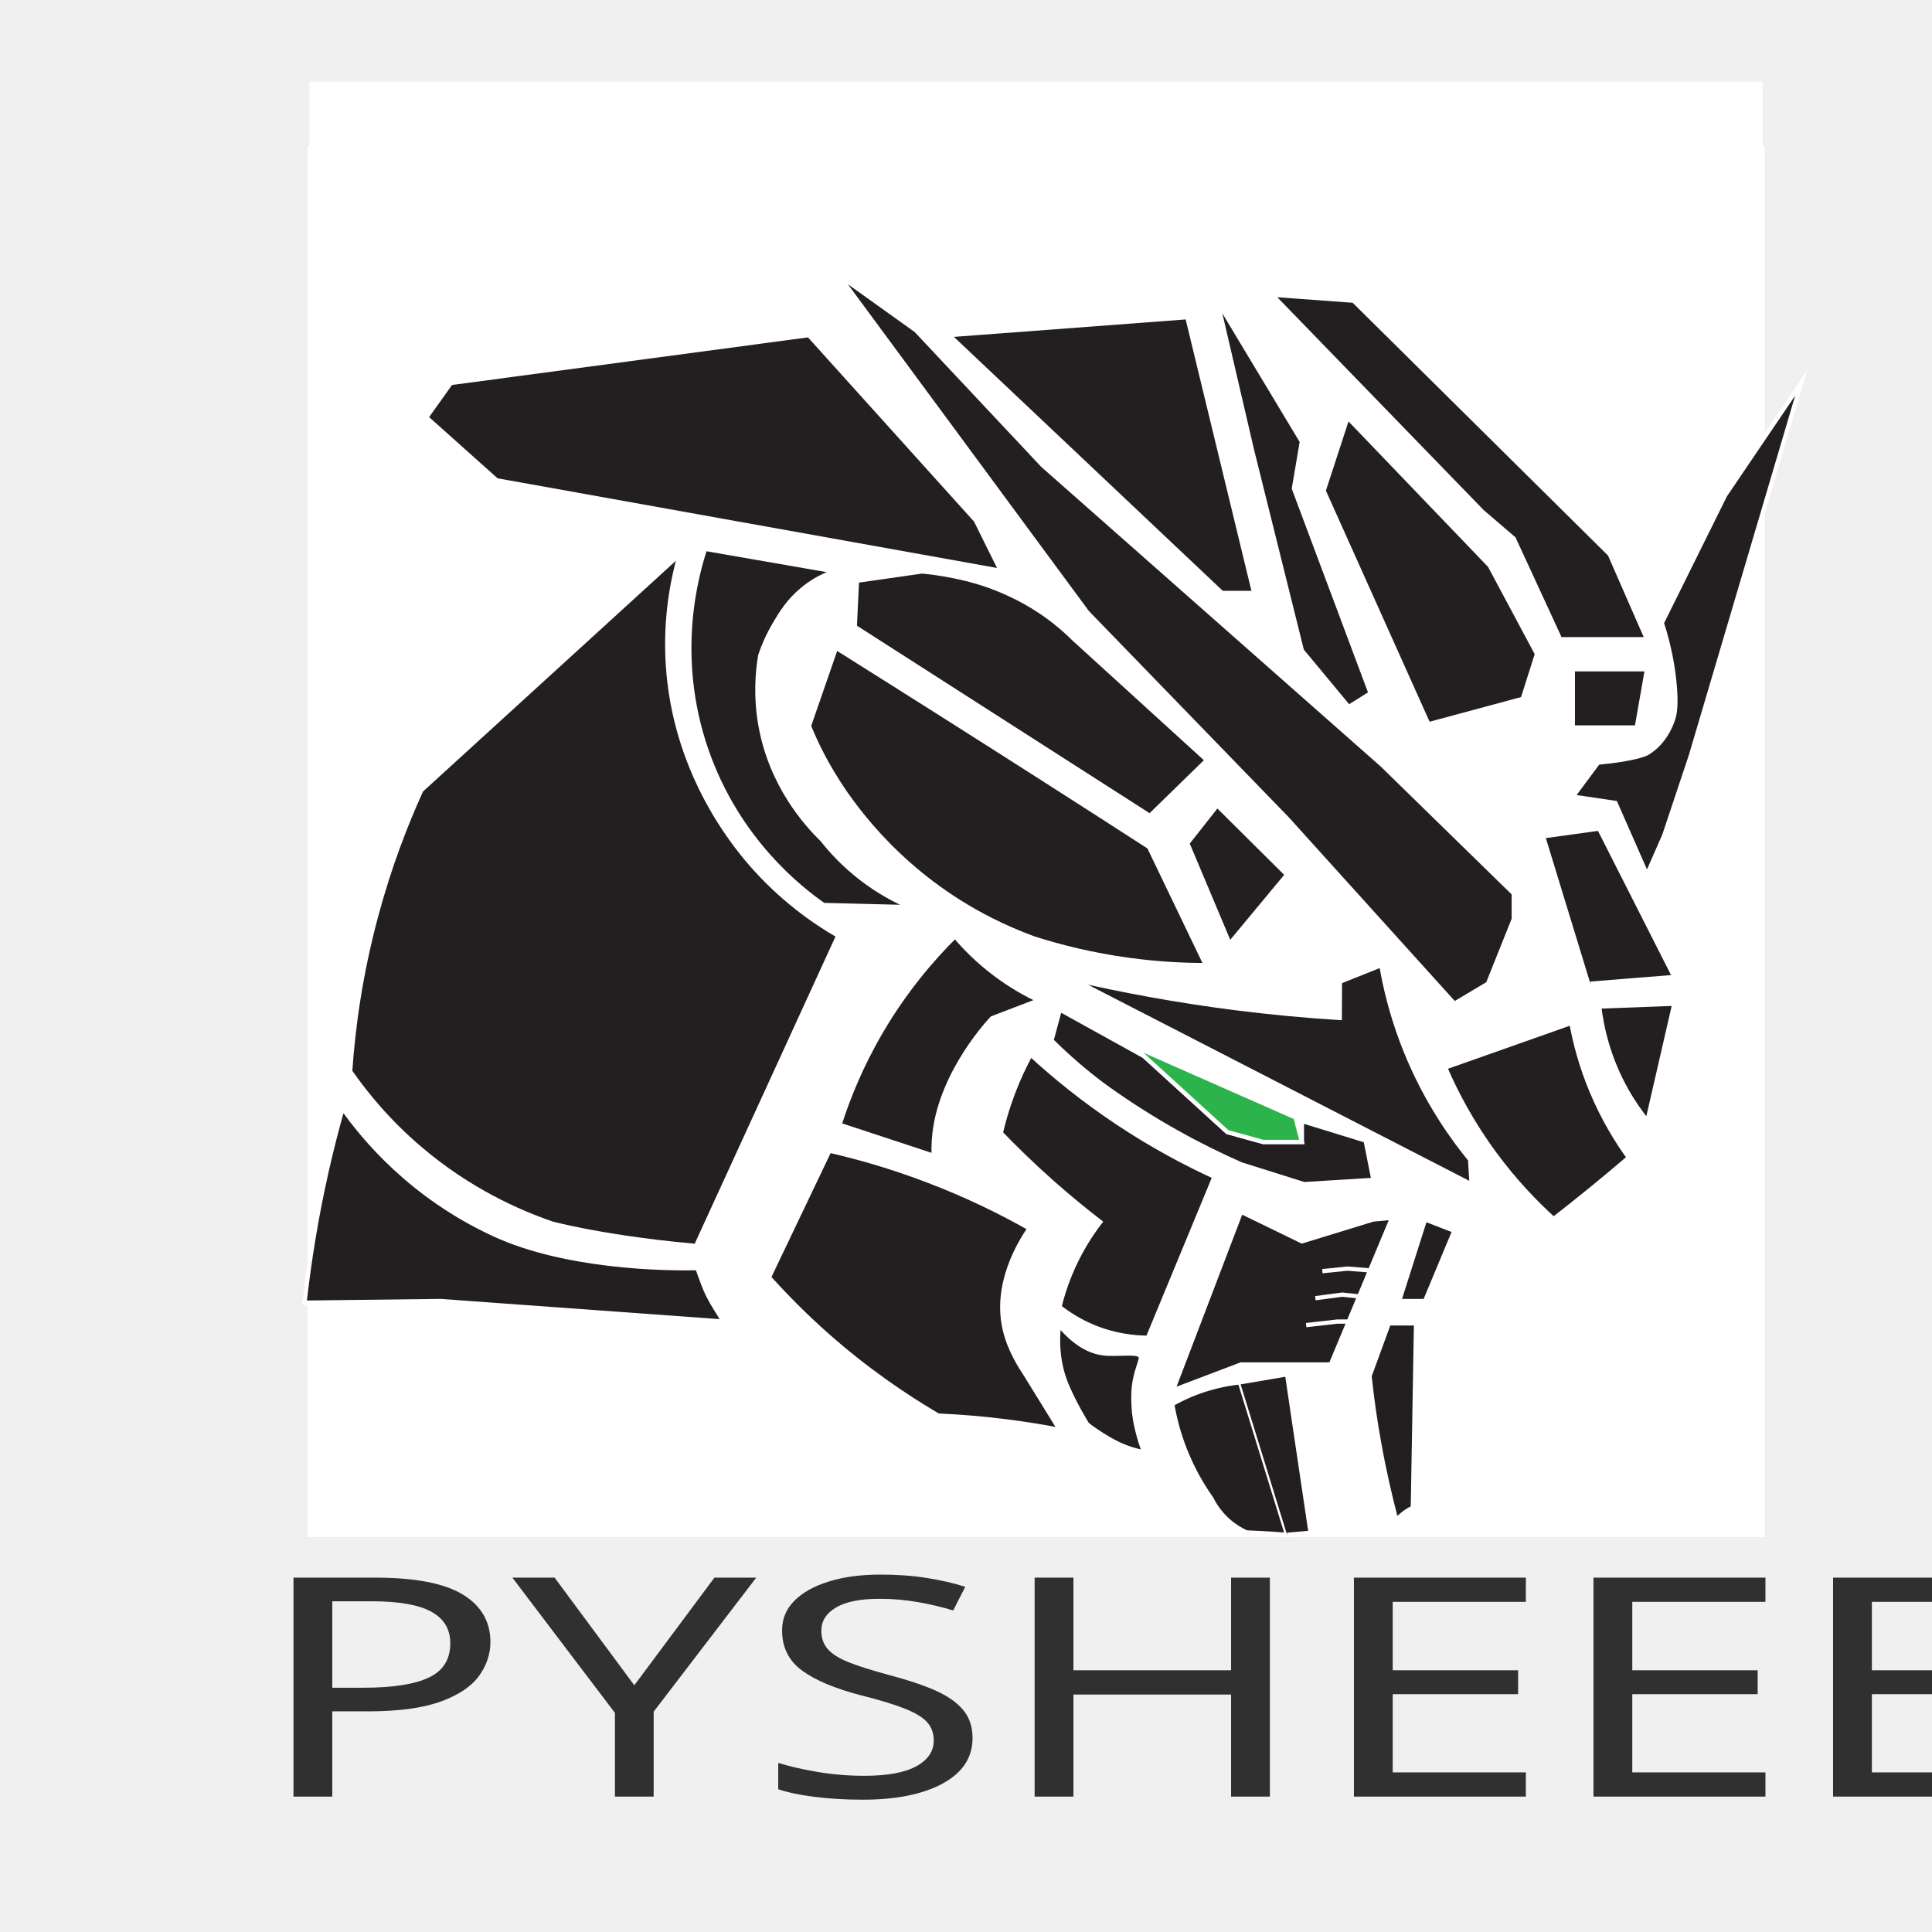
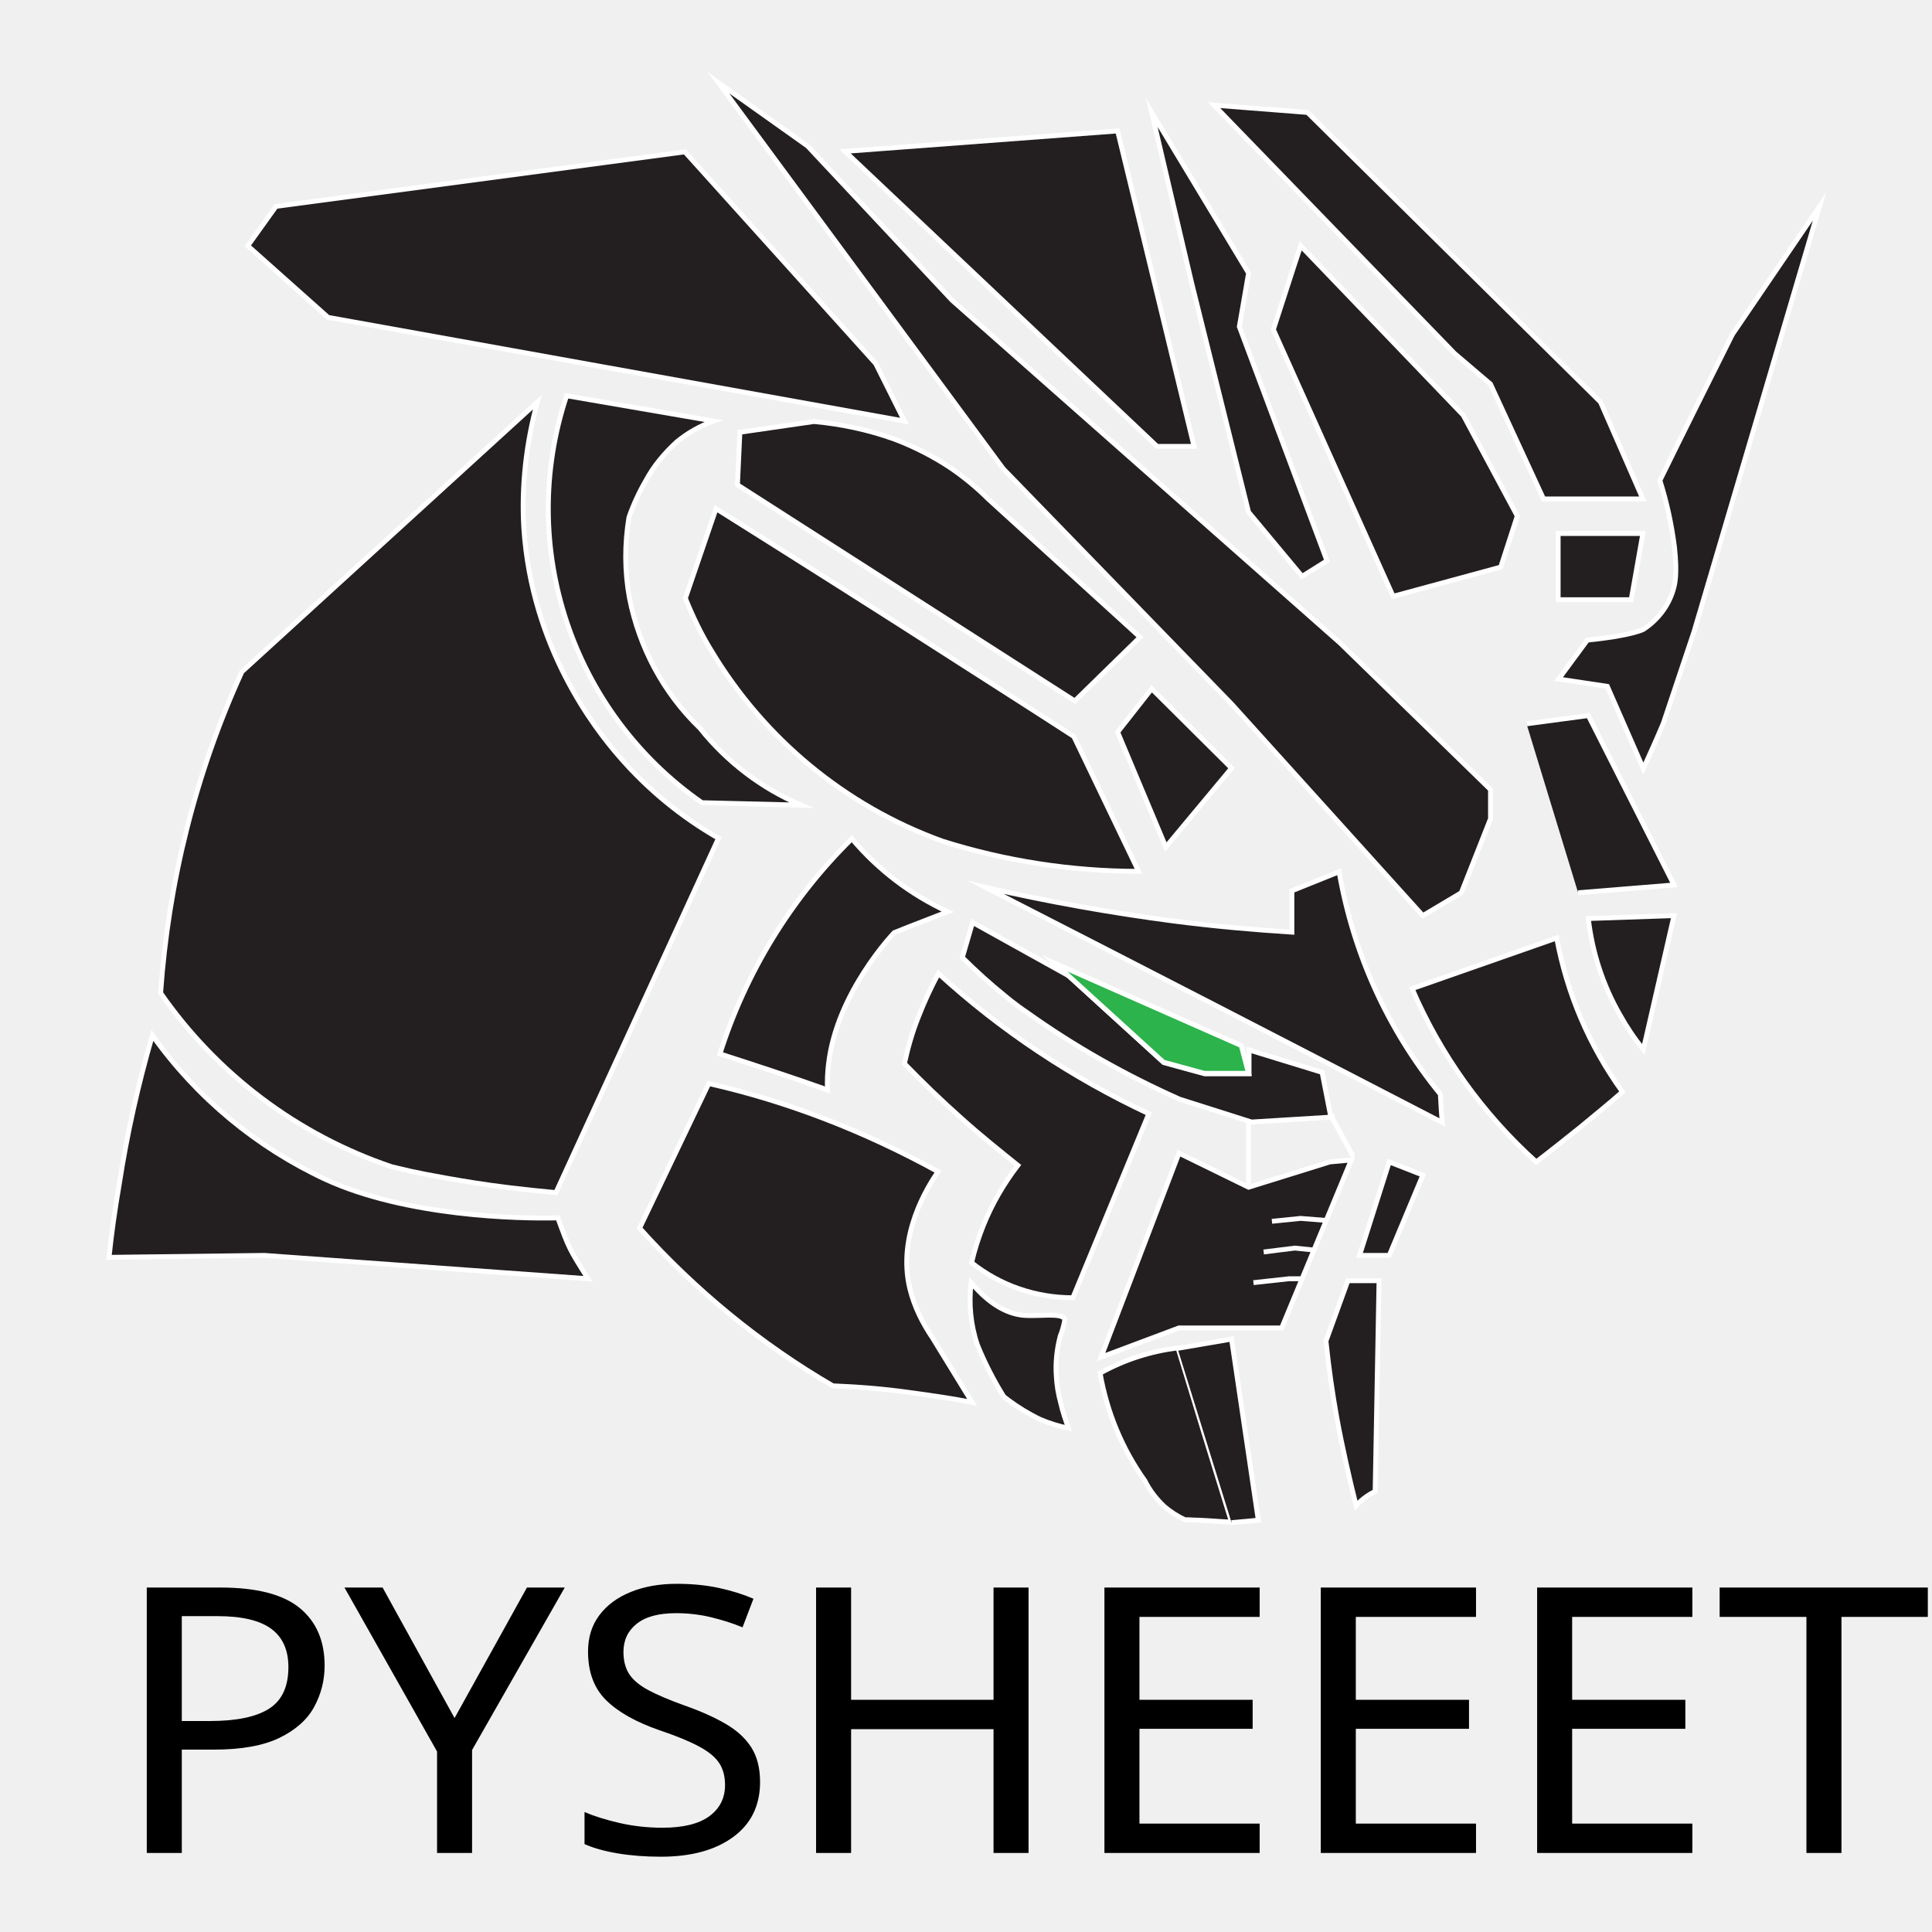
- <svg xmlns="http://www.w3.org/2000/svg" version="1.1" x="0px" y="0px" viewBox="0 0 453.54 453.54" style="enable-background:new 0 0 453.54 453.54;" xml:space="preserve">
+ <svg xmlns="http://www.w3.org/2000/svg" version="1.1" id="Layer_1" x="0px" y="0px" viewBox="0 0 396.9 396.9" style="enable-background:new 0 0 396.9 396.9;" xml:space="preserve">
  <style type="text/css">
- 	.st0{fill:#FFFFFF;stroke:#FFFFFF;stroke-miterlimit:10;}
- 	.st1{fill:#FFFFFF;stroke:#000000;stroke-miterlimit:10;}
- 	.st2{fill:#231F20;stroke:#FFFFFF;stroke-miterlimit:10;}
- 	.st3{fill:#2CB34B;stroke:#FFFFFF;stroke-miterlimit:10;}
- 	.st4{opacity:0.8;}
- 	.st5{font-family:'MyriadPro-BoldCondIt';}
- 	.st6{font-size:72px;}
+ 	.st0{fill:#231F20;stroke:#FFFFFF;stroke-miterlimit:10;}
+ 	.st1{fill:#2CB34B;stroke:#FFFFFF;stroke-miterlimit:10;}
+ 	.st2{fill:none;stroke:#FFFFFF;stroke-miterlimit:10;}
+ 	.st3{font-family:'Seravek-BoldItalic';}
+ 	.st4{font-size:76.374px;}
</style>
-   <g id="Layer_1">
-     <rect x="73.14" y="19.66" class="st0" width="340.16" height="340.16" />
-     <rect x="72.65" y="34.87" class="st0" width="341.13" height="325.43" />
-     <path class="st1" d="M-130.37-128.64" />
-     <path class="st2" d="M159.59,130.12l-60.7,55.39c-3.74,8.21-7.55,18.12-10.62,29.59c-3.69,13.74-5.37,26.15-6.07,36.42   c3.72,5.35,9.06,11.86,16.49,18.17c11.53,9.8,23.14,14.88,30.98,17.57c0.39,0.1,0.97,0.24,1.66,0.4c1.93,0.45,7.06,1.63,15.33,2.86   c4.42,0.66,10.06,1.39,16.73,1.97l33.38-72.83c-5.98-3.46-13.44-8.77-20.42-16.76c-4.89-5.61-18.05-22.29-19.57-46.99   C156.13,145.32,157.81,136.42,159.59,130.12z" />
-     <path class="st2" d="M153.52,251.52" />
-     <path class="st2" d="M220.25,136.77" />
-     <path class="st2" d="M203.57,139.2" />
-     <path class="st2" d="M193.83,165.97" />
-     <path class="st2" d="M173.4,143.79" />
-     <path class="st2" d="M213,225.26" />
-     <path class="st2" d="M246.84,244.26c2.1,2.1,5.08,4.9,8.87,7.95c0,0,2.05,1.68,4.35,3.32c11.13,7.94,21.88,13.65,31.26,17.79   l14.8,4.66c5.43-0.33,10.87-0.67,16.3-1c-0.61-3.08-1.23-6.15-1.84-9.23l-14.96-4.6v4.93h-9.1l-8.4-2.33l-19.52-17.79l-19.8-10.95   L246.84,244.26z" />
-     <polygon class="st3" points="265.86,245.45 288.13,265.75 296.53,268.08 305.62,268.08 304.12,262.32  " />
-     <path class="st2" d="M241.94,247.55c-1.4,2.58-2.84,5.61-4.16,9.08c-1.28,3.39-2.19,6.54-2.84,9.35c3.56,3.7,7.52,7.54,11.9,11.43   c3.92,3.48,7.75,6.62,11.44,9.46c-2.33,3.04-4.99,7.15-7.12,12.37c-1.11,2.71-1.89,5.26-2.45,7.56c1.88,1.49,4.52,3.25,7.93,4.67   c5.19,2.15,9.85,2.56,12.83,2.57c5.21-12.6,10.42-25.19,15.63-37.79c-6.76-3.1-14.49-7.19-22.63-12.6   C254.26,258.2,247.45,252.62,241.94,247.55z" />
-     <path class="st2" d="M238.44,291.41" />
-     <path class="st2" d="M264.9,260.13" />
-     <polygon class="st2" points="291.34,284.46 305.62,291.41 322.33,286.28 326.79,285.87 312.41,320.31 291.34,320.31 275.34,326.38     " />
-     <path class="st2" d="M268,333.39" />
-     <path class="st2" d="M310.43,298.41c1.95-0.2,3.9-0.4,5.85-0.6c1.66,0.13,3.33,0.26,4.99,0.39" />
-     <polyline class="st2" points="308.78,304.75 315.1,303.92 319.08,304.34  " />
-     <polyline class="st2" points="306.62,311.07 313.93,310.24 316.61,310.24  " />
-     <path class="st2" d="M267.8,318.49c0.02,0.07,0.02,0.18,0.01,0.38c-0.04,0.52-0.29,1.04-0.91,3.13c-1.01,3.39-0.87,6.28-0.77,8.22   c0.12,2.41,0.55,4.22,0.85,5.52c0.49,2.09,1.1,3.84,1.63,5.18c-2.48-0.46-4.39-1.18-5.75-1.8c0,0-2.83-1.25-6.65-3.99   c-0.49-0.35-0.94-0.7-0.94-0.7c0,0-0.01,0-0.01,0c0,0-3.7-5.93-5.38-10.65c-1.03-2.91-1.92-7.1-1.3-12.76   c4.17,4.99,7.88,6.4,10.6,6.7C262.49,318.08,267.39,317.16,267.8,318.49z" />
-     <path class="st2" d="M275.18,329.62c0.51,3.01,1.4,6.67,2.97,10.67c1.9,4.83,4.21,8.66,6.21,11.48c0.67,1.34,1.9,3.38,4.05,5.27   c1.53,1.34,3.04,2.18,4.19,2.7c0.98,0.04,1.97,0.08,2.97,0.14c2.23,0.12,4.42,0.26,6.56,0.43c-3.68-11.93-7.36-23.87-11.05-35.8   c-1.78,0.19-3.77,0.51-5.92,1.07C281.05,326.63,277.7,328.18,275.18,329.62z" />
-     <polyline class="st2" points="302.14,360.3 307.66,359.81 302.14,322.62 291.09,324.5  " />
-     <path class="st2" d="M289.26,337.65" />
-     <path class="st2" d="M280.98,354.74" />
-     <path class="st2" d="M321.5,323.02c0.61,5.71,1.31,10.47,2.23,15.61c1.17,6.53,2.56,12.61,4.04,18.2c0.97-0.96,1.93-1.93,3.9-2.89   l0.75-43.27c-2.8,0-4.6,0-6.4,0C324.52,314.78,323.01,318.9,321.5,323.02z" />
-     <path class="st2" d="M349.3,338.72" />
-     <path class="st2" d="M355.36,335.18" />
-     <polygon class="st2" points="334.54,286.27 328.45,305.42 334.54,305.42 341.41,288.93  " />
-     <path class="st2" d="M251.68,229.8c11.72,2.71,24.57,5.11,38.47,6.87c8.47,1.07,16.61,1.82,24.36,2.3   c0.01-2.84,0.03-5.68,0.04-8.52c3.24-1.29,6.48-2.58,9.72-3.88c0.89,5.2,2.34,11.21,4.75,17.68c4.61,12.38,10.95,21.67,16.09,27.97   c0.12,1.94,0.23,3.88,0.35,5.82C314.2,261.95,282.94,245.88,251.68,229.8z" />
-     <path class="st2" d="M339.25,250.6c2.48,5.75,6.15,12.82,11.6,20.22c4.75,6.46,9.63,11.51,13.85,15.34   c2.95-2.29,5.94-4.66,8.96-7.13c2.99-2.44,5.89-4.87,8.71-7.28c-2.78-3.84-5.98-9.01-8.71-15.51c-2.55-6.09-3.96-11.64-4.77-16.11   C359.01,243.63,349.13,247.11,339.25,250.6z" />
-     <path class="st2" d="M375.41,236.28c5.88-0.22,11.77-0.44,17.65-0.65l-6.33,27.53c-1.61-1.99-3.28-4.33-4.83-7.07   C377.63,248.59,376.04,241.39,375.41,236.28z" />
-     <path class="st2" d="M389.82,276.62" />
-     <path class="st2" d="M385.85,283.79" />
-     <polyline class="st2" points="362.74,196.26 375.41,194.51 393.06,229.34 373.35,230.92  " />
-     <path class="st2" d="M80.43,260.19c4.78,6.74,15.97,20.56,35.6,29.6c16.61,7.65,39.59,8.1,47.67,7.9c2.28,6.3,2.28,6.3,6.17,12.55   l-66.46-4.82c-10.64,0.13-21.28,0.25-31.92,0.38c0.54-4.83,1.22-9.84,2.08-15.01C75.4,279.7,77.79,269.48,80.43,260.19z" />
-     <path class="st2" d="M136.32,292.47" />
-     <polygon class="st2" points="196.77,64.49 255.26,143.79 302.14,192.16 341.41,235.62 349.3,230.92 355.36,215.78 355.36,209.75    324.48,179.59 244.77,109.23 215.05,77.56  " />
-     <polygon class="st2" points="285.74,70.59 293.9,105.65 305.62,152.73 316.61,165.97 321.75,162.75 303.75,114.67 305.62,103.65     " />
-     <path class="st2" d="M316.35,97.99c11.13,11.6,22.25,23.19,33.38,34.79l11.08,20.73l-3.35,10.54c-7.38,1.99-14.76,3.98-22.14,5.97   c-8.2-18.27-16.4-36.54-24.6-54.81C312.6,109.47,314.48,103.73,316.35,97.99z" />
-     <polygon class="st2" points="298.57,69.18 347.98,120.13 355.36,126.45 366.25,150.06 386.63,150.06 377.9,130.12 317.76,70.59     " />
-     <path class="st2" d="M390.11,146.24c4.95-9.99,9.9-19.99,14.86-29.98c5.95-8.78,11.9-17.57,17.85-26.35   c-8.62,29.14-17.24,58.28-25.86,87.41c-2.09,6.25-4.17,12.51-6.26,18.76c-1.36,3.09-2.72,6.17-4.07,9.26l0,0   c0,0-7.41-16.85-7.41-16.85l0,0c0,0-10-1.48-10-1.48l0,0c0,0,5.92-7.98,5.92-7.98l0,0c9.15-0.85,11.46-2.19,11.46-2.19   c4.33-2.51,5.86-7.13,6.14-7.98c0.42-1.28,0.87-3.33,0.3-8.91C392.69,156.58,391.94,151.84,390.11,146.24z" />
-     <path class="st2" d="M398.1,189.05" />
-     <path class="st2" d="M406.07,176.83" />
-     <polygon class="st2" points="369.22,157.12 386.63,157.12 384.23,170.78 369.22,170.78  " />
-     <path class="st2" d="M194.71,270.12c-4.73,9.91-9.46,19.83-14.2,29.74c3.93,4.38,8.48,9,13.72,13.63   c9.14,8.07,18.11,14.19,26,18.82c4.99,0.22,10.35,0.64,16.01,1.36c4.42,0.56,8.61,1.24,12.55,2c-5.28-8.56-8.12-13.16-8.12-13.16   c-1.01-1.53-3.59-5.43-4.74-10.17c-2.65-10.89,3.59-20.82,5.76-23.97c-6.6-3.74-14.5-7.65-23.66-11.15   C209.56,273.97,201.68,271.72,194.71,270.12z" />
-     <path class="st2" d="M222.77,306.62" />
-     <path class="st2" d="M223.44,311.01" />
-     <path class="st2" d="M247.78,322.51" />
-     <path class="st2" d="M197.08,264.04c1.98-6.2,5.02-13.83,9.8-21.97c5.75-9.79,12.12-17.13,17.32-22.28   c2.18,2.58,5.16,5.65,9.09,8.64c3.86,2.95,7.55,4.99,10.57,6.4c-0.03,0.01-7.97,3.06-8.01,3.07c0,0-2.95,1.13-2.95,1.13   c0,0-11.82,12.21-13.52,27.04c-0.27,2.33-0.23,4.22-0.18,5.26C211.83,268.89,204.46,266.46,197.08,264.04z" />
-     <path class="st2" d="M236.72,225.14" />
-     <path class="st2" d="M245.21,224.7" />
-     <path class="st2" d="M196.26,152.06c16.72,10.5,33.5,21.12,50.32,31.88c7.76,4.96,15.48,9.92,23.17,14.89   c4.44,9.24,8.88,18.48,13.32,27.73l0,0l0,0c-4.59,0-10.88-0.22-18.29-1.25c-8.47-1.17-15.87-3.03-22.03-4.99   c-7.51-2.75-13.31-5.94-17.33-8.45c-18.21-11.38-27.38-26.03-30.18-30.71c-2.65-4.44-4.36-8.3-5.34-10.74   C192.03,164.3,194.14,158.18,196.26,152.06z" />
-     <path class="st2" d="M116.58,112.75c-5.5-4.92-11.01-9.84-16.51-14.76l5.76-8.08l84.04-11.24l39.21,43.5l5.86,11.83   C195.49,126.92,156.03,119.84,116.58,112.75z" />
-     <path class="st2" d="M178.78,134.12" />
-     <path class="st2" d="M165.52,128.84c-1.96,5.93-7.39,24.88,0.26,47.12c7.36,21.39,22.34,32.85,27.56,36.49   c6.8,0.17,13.61,0.34,20.41,0.51c-3.22-1.37-7.4-3.51-11.74-6.89c-4-3.11-6.93-6.32-8.99-8.93c-3.7-3.61-11.95-12.69-14.48-26.79   c-1.19-6.64-0.76-12.39-0.06-16.51c0.67-1.98,1.75-4.66,3.51-7.59c1.41-2.35,3.11-5.19,6.33-7.86c1.51-1.26,4-3.01,7.58-4.27   C185.76,132.36,175.64,130.6,165.52,128.84z" />
-     <polygon class="st2" points="222.77,78.67 278.72,74.46 294.41,139.2 286.85,139.2  " />
-     <path class="st2" d="M244.27,143.58c3.38,2.27,5.99,4.58,7.9,6.48l31.17,28.39l-13.41,13.08c-23.09-14.79-46.18-29.59-69.27-44.38   c0.17-3.61,0.34-7.22,0.51-10.82c9.29-1.33,15.25-2.18,15.25-2.18l0,0c0,0,8.44,0.61,16.47,3.63   C238.69,139.95,242.73,142.55,244.27,143.58z" />
-     <path class="st2" d="M176.47,153.02" />
-     <path class="st2" d="M118.84,136.8" />
-     <polygon class="st2" points="278.72,197.95 285.74,189.05 302.14,205.34 288.66,221.57  " />
-     <path class="st2" d="M244.84,214.51" />
-     <line class="st2" x1="305.62" y1="277.98" x2="305.62" y2="291.41" />
-     <path class="st2" d="M438.1,317.95" />
-     <path class="st2" d="M325.26,283.24" />
-     <path class="st2" d="M326.99,285.62" />
-     <path class="st2" d="M322.87,276.46c0.02,0.28,0.03,0.56,0.05,0.84c1.37,2.51,2.74,5.02,4.11,7.54c0.02,0.17,0.03,0.34,0.05,0.51" />
-     <path class="st2" d="M445.01,163.37" />
-     <path class="st2" d="M370.97,295.83" />
-     <path class="st2" d="M305.62,263.15" />
-   </g>
-   <g id="Layer_2">
-     <text transform="matrix(1.4049 0 0 1 59.0826 421.7605)" class="st4 st5 st6">PYSHEEET</text>
-     <path d="M377.8,382.84" />
-   </g>
+   <path class="st0" d="M110.4,82.6L49.7,138c-9.5,20.8-15.1,43.2-16.7,66c11.6,16.7,28.2,29.2,47.5,35.7l1.7,0.4  c1.9,0.5,7.1,1.6,15.3,2.9c4.4,0.7,10.1,1.4,16.7,2l33.4-72.8c-7.7-4.4-14.6-10.1-20.4-16.8c-4.9-5.6-18-22.3-19.6-47  C107.1,99.7,108.1,91,110.4,82.6z" />
+   <path class="st0" d="M197.7,196.7c2.8,2.8,5.8,5.5,8.9,8c0,0,2,1.7,4.4,3.3c9.8,7,20.3,12.9,31.3,17.8l14.8,4.7l16.3-1  c-0.6-3.1-1.2-6.1-1.8-9.2l-15-4.6v4.9h-9.1l-8.4-2.3l-19.5-17.8l-19.8-11L197.7,196.7z" />
+   <polygon class="st1" points="216.7,197.9 239,218.2 247.4,220.5 256.5,220.5 255,214.8 " />
+   <path class="st0" d="M192.8,200c-1.6,2.9-3,6-4.2,9.1c-1.2,3-2.1,6.2-2.8,9.4c3.6,3.7,7.5,7.5,11.9,11.4c3.9,3.5,7.8,6.6,11.4,9.5  c-2.9,3.8-5.3,7.9-7.1,12.4c-1,2.5-1.8,5-2.4,7.6c5.9,4.7,13.2,7.2,20.8,7.2l15.6-37.8C220.2,221.4,205.6,211.7,192.8,200L192.8,200  z" />
+   <polygon class="st0" points="242.2,236.9 256.5,243.9 273.2,238.7 277.6,238.3 263.3,272.8 242.2,272.8 226.2,278.8 " />
+   <path class="st0" d="M261.3,250.9l5.9-0.6l5,0.4" />
+   <polyline class="st0" points="259.6,257.2 266,256.4 269.9,256.8 " />
+   <polyline class="st0" points="257.5,263.5 264.8,262.7 267.5,262.7 " />
+   <path class="st0" d="M218.7,271c0,0.1,0,0.3,0,0.4c-0.2,1.1-0.5,2.1-0.9,3.1c-0.7,2.7-1,5.5-0.8,8.2c0.1,1.9,0.4,3.7,0.9,5.5  c0.4,1.8,1,3.5,1.6,5.2c-2-0.4-3.9-1-5.8-1.8c-2.3-1.1-4.6-2.5-6.6-4c-0.5-0.4-0.9-0.7-0.9-0.7l0,0c-2.1-3.4-3.9-6.9-5.4-10.6  c-1.4-4.1-1.8-8.5-1.3-12.8c4.2,5,7.9,6.4,10.6,6.7C213.3,270.5,218.2,269.6,218.7,271z" />
+   <path class="st0" d="M226,282.1c1.4,8,4.5,15.5,9.2,22.1c1,2,2.4,3.8,4,5.3c1.3,1.1,2.7,2,4.2,2.7c1,0,2,0.1,3,0.1  c2.2,0.1,4.4,0.3,6.6,0.4c-3.7-11.9-7.4-23.9-11-35.8C236.4,277.6,231,279.3,226,282.1L226,282.1z" />
+   <polyline class="st0" points="253,312.8 258.5,312.3 253,275.1 241.9,277 " />
+   <path class="st0" d="M272.4,275.5c0.6,5.7,1.3,10.5,2.2,15.6c1.2,6.5,2.6,12.6,4,18.2c1.1-1.2,2.4-2.2,3.9-2.9l0.8-43.3h-6.4  C275.4,267.2,273.9,271.4,272.4,275.5z" />
+   <polygon class="st0" points="285.4,238.7 279.3,257.9 285.4,257.9 292.3,241.4 " />
+   <path class="st0" d="M202.5,182.3c12.7,2.9,25.5,5.2,38.5,6.9c8.5,1.1,16.6,1.8,24.4,2.3c0-2.8,0-5.7,0-8.5l9.7-3.9  c2.9,16.8,10,32.5,20.8,45.7c0.1,1.9,0.2,3.9,0.4,5.8C265,214.4,233.8,198.3,202.5,182.3z" />
+   <path class="st0" d="M290.1,203.1c5.8,13.5,14.5,25.7,25.5,35.6c3-2.3,6-4.7,9-7.1c3-2.5,6-4.9,8.7-7.3  c-6.8-9.4-11.4-20.2-13.5-31.6L290.1,203.1z" />
+   <path class="st0" d="M326.3,188.7l17.6-0.6l-6.3,27.5c-1.8-2.2-3.4-4.6-4.8-7.1C329.3,202.4,327.1,195.7,326.3,188.7z" />
+   <polyline class="st0" points="313.6,148.7 326.3,147 343.9,181.8 324.2,183.4 " />
+   <path class="st0" d="M31.3,212.7c9.1,12.8,21.4,23,35.6,29.6c16.6,7.6,39.6,8.1,47.7,7.9c2.3,6.3,2.3,6.3,6.2,12.5l-66.5-4.8  l-31.9,0.4c0.5-4.8,1.2-9.8,2.1-15C26.1,232.9,28.4,222.7,31.3,212.7z" />
+   <polygon class="st0" points="147.6,17 206.1,96.3 253,144.6 292.3,188.1 300.2,183.4 306.2,168.2 306.2,162.2 275.3,132.1   195.6,61.7 165.9,30 " />
+   <polygon class="st0" points="236.6,23.1 244.8,58.1 256.5,105.2 267.5,118.4 272.6,115.2 254.6,67.1 256.5,56.1 " />
+   <path class="st0" d="M267.2,50.5l33.4,34.8l11.1,20.7l-3.4,10.5l-22.1,6l-24.6-54.8C263.5,61.9,265.3,56.2,267.2,50.5z" />
+   <polygon class="st0" points="249.4,21.6 298.8,72.6 306.2,78.9 317.1,102.5 337.5,102.5 328.8,82.6 268.6,23.1 " />
+   <path class="st0" d="M341,98.7c4.9-10,9.9-20,14.9-30l17.9-26.3L348,129.8c-2.1,6.3-4.2,12.5-6.3,18.8c-1.3,3.1-2.7,6.2-4.1,9.3l0,0  l-7.4-16.9l0,0l-10-1.5l0,0l5.9-8l0,0c9.1-0.9,11.5-2.2,11.5-2.2c2.9-1.9,5.1-4.7,6.1-8c0.4-1.3,0.9-3.3,0.3-8.9  C343.4,107.7,342.4,103.1,341,98.7z" />
+   <polygon class="st0" points="320.1,109.6 337.5,109.6 335.1,123.2 320.1,123.2 " />
+   <path class="st0" d="M145.6,222.6c-4.7,9.9-9.5,19.8-14.2,29.7c11.5,12.8,24.9,23.8,39.7,32.4c5,0.2,10.4,0.6,16,1.4  c4.4,0.6,8.6,1.2,12.6,2l-8.1-13.2c-2.1-3.1-3.8-6.5-4.7-10.2c-2.6-10.9,3.6-20.8,5.8-24C177.8,232.5,162,226.3,145.6,222.6  L145.6,222.6z" />
+   <path class="st0" d="M147.9,216.5c5.3-16.7,14.6-31.9,27.1-44.2c5.4,6.4,12.1,11.5,19.7,15l-8,3.1l-3,1.2c0,0-11.8,12.2-13.5,27  c-0.2,1.7-0.3,3.5-0.2,5.3C162.7,221.3,155.3,218.9,147.9,216.5z" />
+   <path class="st0" d="M147.1,104.5c16.7,10.5,33.5,21.1,50.3,31.9c7.8,5,15.5,9.9,23.2,14.9l13.3,27.7c-13.7,0-27.3-2.1-40.3-6.2  c-19.9-7.2-36.6-21-47.5-39.2c-2.1-3.4-3.8-7-5.3-10.7C142.9,116.8,145,110.6,147.1,104.5z" />
+   <path class="st0" d="M67.4,65.2L50.9,50.5l5.8-8.1l84-11.2l39.2,43.5l5.9,11.8L67.4,65.2z" />
+   <path class="st0" d="M116.4,81.3c-10.3,31,1.1,65,27.8,83.6l20.4,0.5c-8.1-3.4-15.3-8.9-20.8-15.8c-7.5-7.2-12.5-16.6-14.5-26.8  c-1-5.5-1-11-0.1-16.5c0.9-2.6,2.1-5.2,3.5-7.6c1.6-3,3.8-5.6,6.3-7.9c2.3-1.9,4.8-3.3,7.6-4.3L116.4,81.3z" />
+   <polygon class="st0" points="173.6,31.1 229.6,26.9 245.3,91.7 237.7,91.7 " />
+   <path class="st0" d="M195.1,96c2.8,1.9,5.5,4.1,7.9,6.5l31.2,28.4L220.8,144l-69.3-44.4l0.5-10.8l15.2-2.2l0,0  c5.6,0.5,11.2,1.7,16.5,3.6C187.7,91.7,191.6,93.7,195.1,96z" />
+   <polygon class="st0" points="229.6,150.4 236.6,141.5 253,157.8 239.5,174 " />
+   <line class="st2" x1="256.5" y1="230.4" x2="256.5" y2="243.9" />
+   <path class="st0" d="M277.9,238.1" />
+   <path class="st0" d="M273.7,228.9c0,0.3,0,0.6,0,0.8l4.1,7.5c0,0.2,0,0.3,0,0.5" />
+   <path class="st0" d="M256.5,215.6" />
+   <text transform="matrix(1.0467 0 0 1 22.3999 380.6671)" class="st3 st4">PYSHEEET</text>
</svg>
